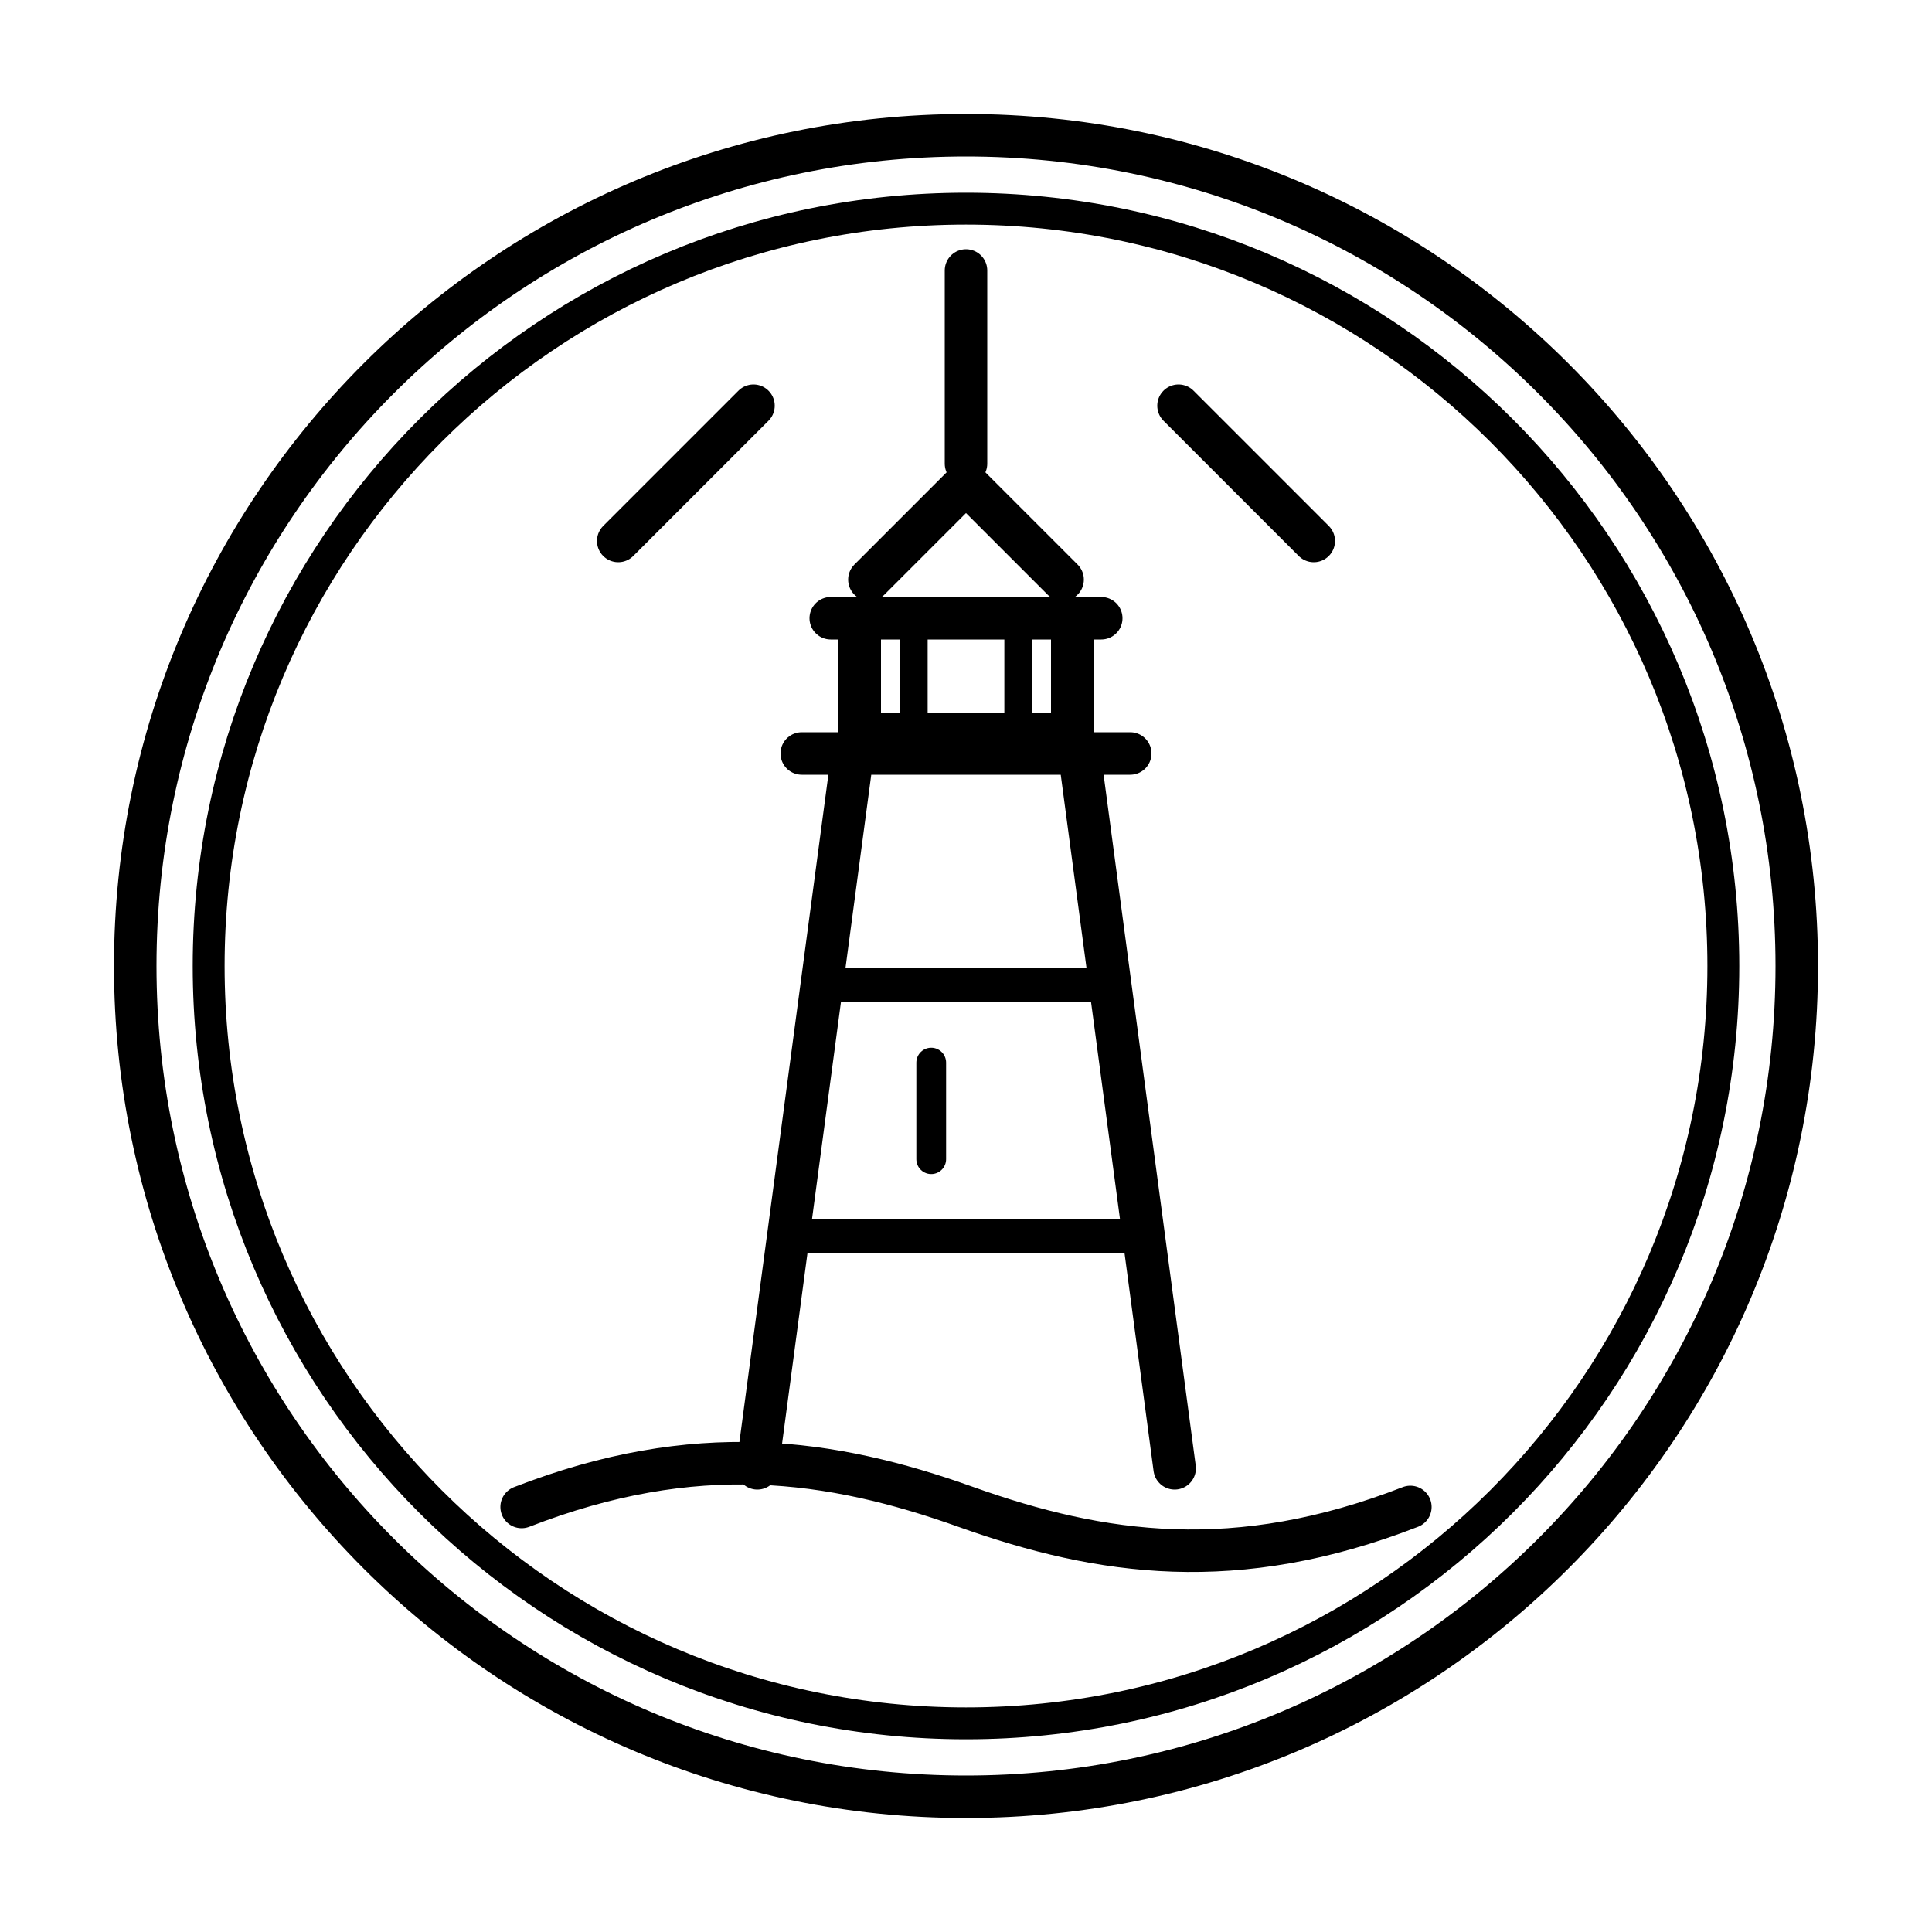
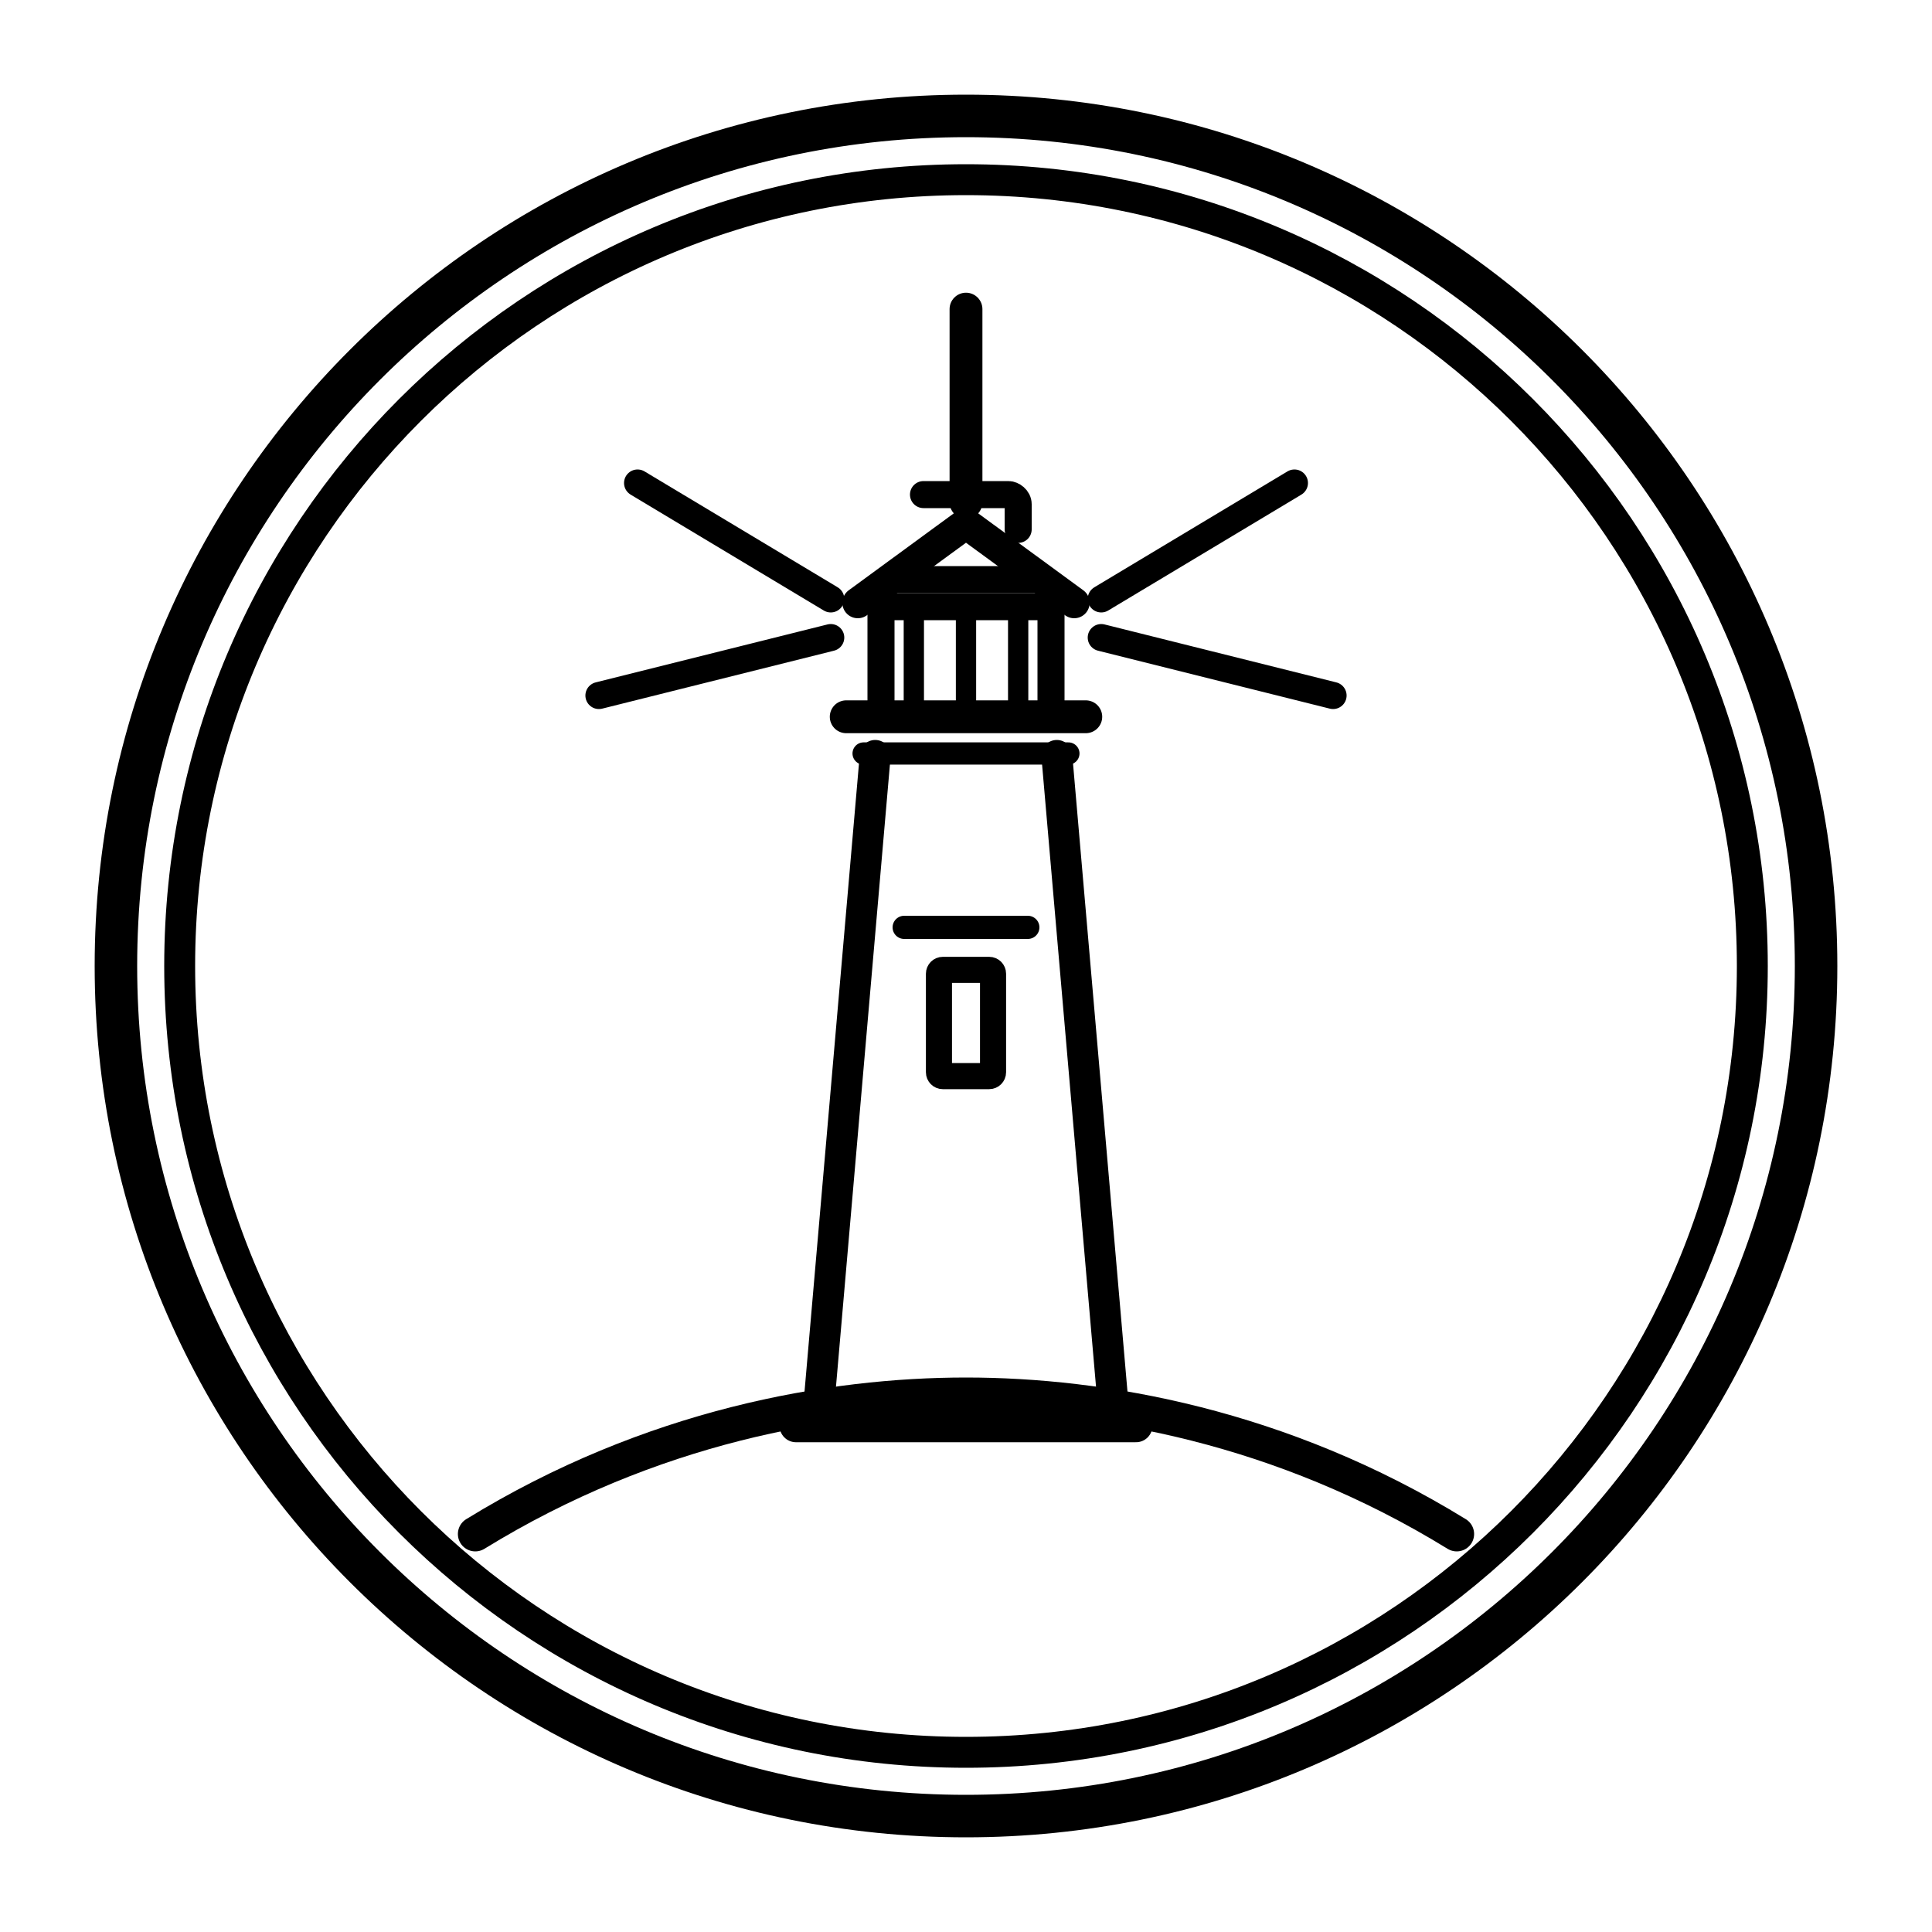
<svg xmlns="http://www.w3.org/2000/svg" viewBox="0 0 100 100" role="img" aria-labelledby="title desc">
-   <g id="voz-clara-mark" stroke="currentColor" fill="none" stroke-width="2.2" stroke-linecap="round" stroke-linejoin="round" vector-effect="non-scaling-stroke">
-     <circle cx="50" cy="50" r="43" />
-     <circle cx="50" cy="50" r="39.2" stroke-width="1.65" />
-     <path d="M50 14 L50 24" />
-     <path d="M39 21 L32 28" />
-     <path d="M61 21 L68 28" />
-     <path d="M45 30 L50 25 L55 30" />
-     <path d="M43 32 H57" />
-     <path d="M44.5 32 V38 H55.5 V32" />
-     <path d="M47.3 32 V38" stroke-width="1.43" />
-     <path d="M52.7 32 V38" stroke-width="1.43" />
-     <path d="M41.5 39 H58.5" />
-     <path d="M44 40 L39.2 76" />
-     <path d="M56 40 L60.8 76" />
-     <path d="M42.5 51 H57.5" stroke-width="1.76" />
-     <path d="M41 64 H59" stroke-width="1.76" />
-     <path d="M48.2 55 V60" stroke-width="1.54" />
-     <path d="M27 78 C36 74.5 43 75.5 50 78 C57 80.5 64 81.5 73 78" />
+   <g fill="none" stroke="currentColor" stroke-linecap="round" stroke-linejoin="round">
+     <circle cx="50" cy="50" r="44" stroke-width="2.2" />
+     <circle cx="50" cy="50" r="40.7" stroke-width="1.6" />
+     <path d="M50 16V26" stroke-width="1.7" />
+     <path d="M33 25l10 6" stroke-width="1.4" />
+     <path d="M67 25l-10 6" stroke-width="1.4" />
+     <path d="M31 36l12-3" stroke-width="1.4" />
+     <path d="M69 36l-12-3" stroke-width="1.4" />
+     <path d="M44 29h12" stroke-width="1.1" opacity="0" />
+     <path d="M46.5 30h7" stroke-width="1.4" />
+     <path d="M47.8 25.6h4.4c.2 0 .5.2.5.5v1.3" stroke-width="1.4" />
+     <path d="M44.4 31.2l5.6-4.1 5.6 4.1" stroke-width="1.6" />
+     <path d="M45.6 31.4h8.8v5.7h-8.8z" stroke-width="1.4" />
+     <path d="M47.3 31.4v5.7M50 31.4v5.7M52.7 31.4v5.7" stroke-width="1.05" />
+     <path d="M43.8 37.1h12.4" stroke-width="1.7" />
+     <path d="M44.7 39h10.6" stroke-width="1.15" />
+     <path d="M45.3 39.1 42.3 73.7M54.7 39.1 57.7 73.7" stroke-width="1.6" />
+     <path d="M46.8 48h6.4" stroke-width="1.2" />
+     <rect x="48.6" y="50.2" width="2.8" height="5.5" rx="0.2" stroke-width="1.35" />
+     <path d="M41.2 73.8h17.6" stroke-width="1.7" />
+     <path d="M24.6 79.4C33.7 73.8 43 72.2 50 72.2s16.3 1.6 25.4 7.2" stroke-width="1.8" />
  </g>
</svg>
